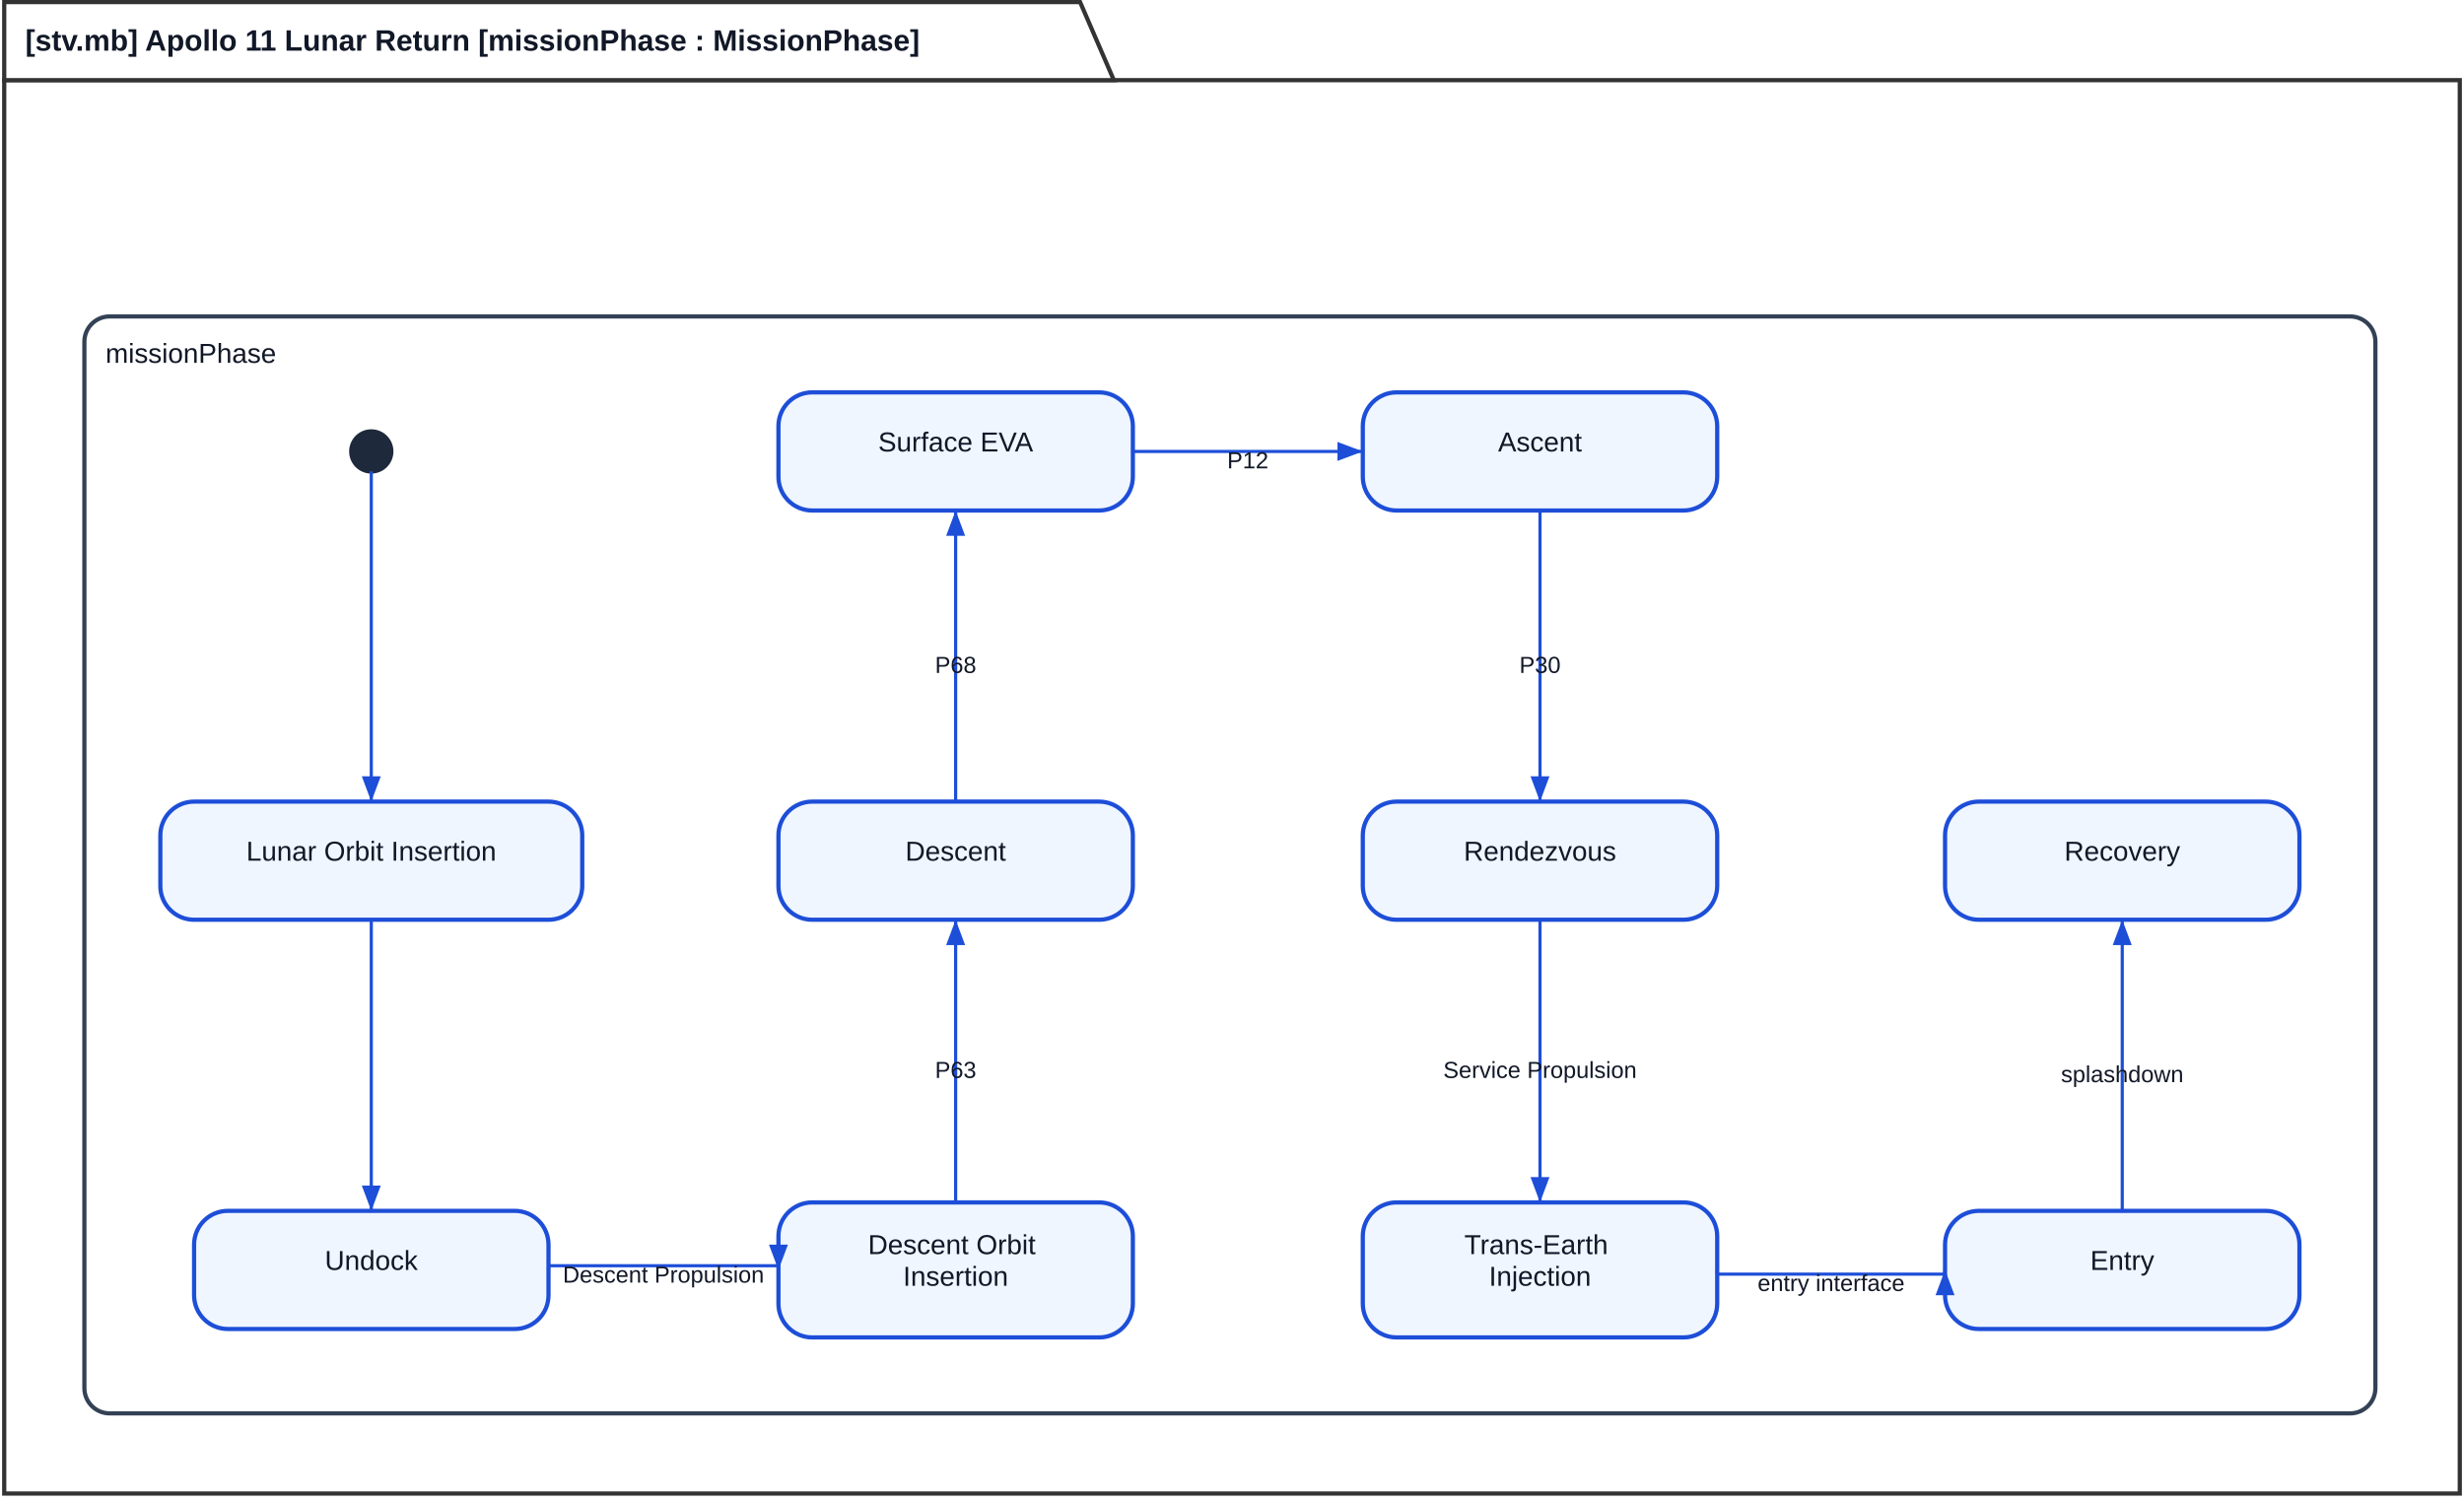
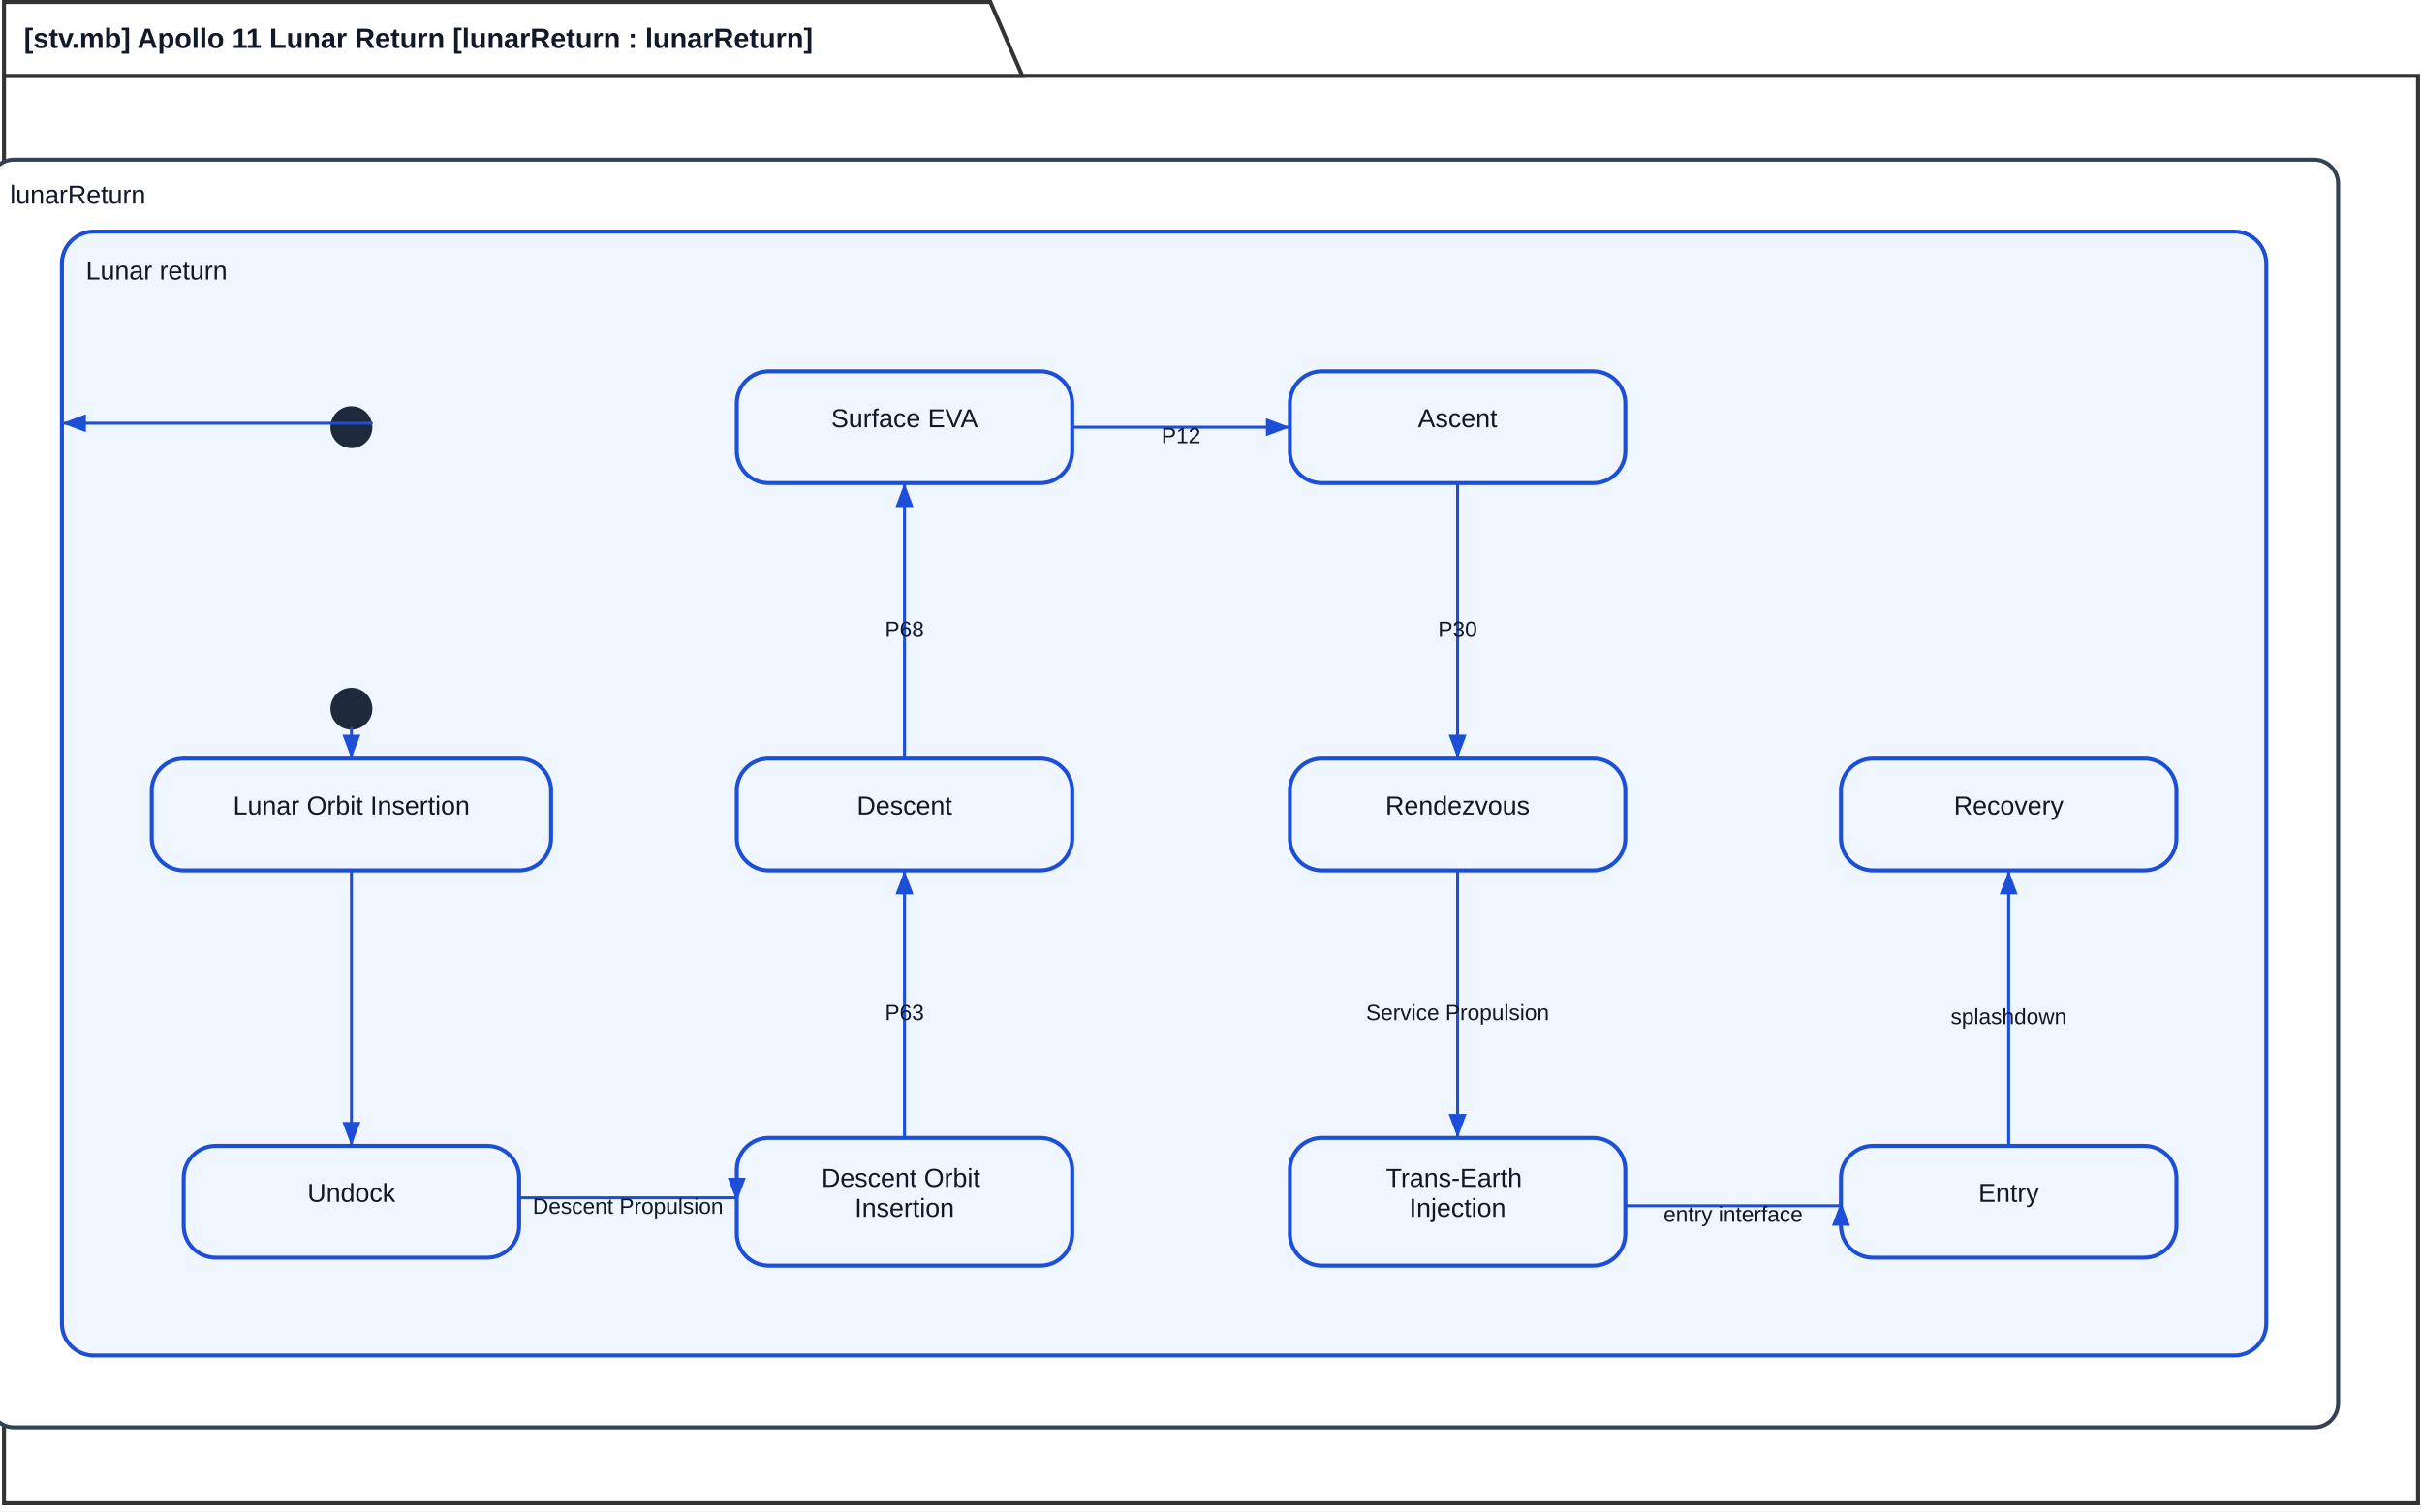
- <svg xmlns="http://www.w3.org/2000/svg" width="1168" height="712" viewBox="0 0 1168 712">
+ <svg xmlns="http://www.w3.org/2000/svg" width="1213" height="757" viewBox="0 0 1213 757">
  <defs>
    <style>text{font-family:Arial,Helvetica,sans-serif;fill:#111827}.label{font-size:13px}.small{font-size:11px}.header{font-size:14px;font-weight:600}</style>
    <marker id="arrow" markerWidth="8" markerHeight="6" refX="8" refY="3" orient="auto">
      <polygon points="0 0,8 3,0 6" fill="#1D4ED8" />
    </marker>
    <marker id="arrow-dark" markerWidth="8" markerHeight="6" refX="8" refY="3" orient="auto">
      <polygon points="0 0,8 3,0 6" fill="#334155" />
    </marker>
    <marker id="composition" markerWidth="12" markerHeight="12" refX="0" refY="6" orient="auto" markerUnits="strokeWidth">
      <polygon points="0 6,6 0,12 6,6 12" fill="#111827" stroke="#111827" />
    </marker>
  </defs>
-   <rect x="0" y="0" width="1168" height="712" fill="#FFFFFF" />
-   <rect x="2" y="38" width="1164" height="670" fill="none" stroke="#333333" stroke-width="2" />
-   <path d="M 2 1 H 512 L 528 38 H 2 Z" fill="#FFFFFF" stroke="#333333" stroke-width="2" />
-   <text class="header" x="12" y="24">[stv.mb] Apollo 11 Lunar Return [missionPhase : MissionPhase]</text>
-   <rect x="2" y="38" width="1164" height="672" fill="none" stroke="#333333" stroke-width="0" />
+   <rect x="0" y="0" width="1213" height="757" fill="#FFFFFF" />
+   <rect x="2" y="38" width="1209" height="715" fill="none" stroke="#333333" stroke-width="2" />
+   <path d="M 2 1 H 496 L 512 38 H 2 Z" fill="#FFFFFF" stroke="#333333" stroke-width="2" />
+   <text class="header" x="12" y="24">[stv.mb] Apollo 11 Lunar Return [lunarReturn : lunarReturn]</text>
+   <rect x="2" y="38" width="1209" height="717" fill="none" stroke="#333333" stroke-width="0" />
  <g transform="translate(2,40)">
-     <rect id="boundary" x="38" y="110" width="1086" height="520" rx="12" fill="#FFFFFF" stroke="#334155" stroke-width="2" />
-     <text class="label" x="48" y="132">missionPhase</text>
+     <rect id="boundary" x="-7" y="40" width="1176" height="635" rx="12" fill="#FFFFFF" stroke="#334155" stroke-width="2" />
+     <text class="label" x="3" y="62">lunarReturn</text>
+     <rect id="lunarReturn" x="29" y="76" width="1104" height="563" rx="16" fill="#EFF6FF" stroke="#1D4ED8" stroke-width="2" />
+     <text class="label" x="41" y="100">Lunar return</text>
    <circle id="initial" cx="174" cy="174" r="10" fill="#1E293B" stroke="#1E293B" stroke-width="1" />
+     <circle id="lunarInitial" cx="174" cy="315" r="10" fill="#1E293B" stroke="#1E293B" stroke-width="1" />
    <rect id="LOI" x="74" y="340" width="200" height="56" rx="16" fill="#EFF6FF" stroke="#1D4ED8" stroke-width="2" />
    <text class="label" text-anchor="middle" x="174" y="368">Lunar Orbit Insertion</text>
    <rect id="undock" x="90" y="534" width="168" height="56" rx="16" fill="#EFF6FF" stroke="#1D4ED8" stroke-width="2" />
    <text class="label" text-anchor="middle" x="174" y="562">Undock</text>
    <rect id="DOI" x="367" y="530" width="168" height="64" rx="16" fill="#EFF6FF" stroke="#1D4ED8" stroke-width="2" />
    <text class="label" text-anchor="middle">
      <tspan x="451" y="554.5">Descent Orbit</tspan>
      <tspan x="451" dy="15">Insertion</tspan>
    </text>
    <rect id="descent" x="367" y="340" width="168" height="56" rx="16" fill="#EFF6FF" stroke="#1D4ED8" stroke-width="2" />
    <text class="label" text-anchor="middle" x="451" y="368">Descent</text>
    <rect id="surfaceEVA" x="367" y="146" width="168" height="56" rx="16" fill="#EFF6FF" stroke="#1D4ED8" stroke-width="2" />
    <text class="label" text-anchor="middle" x="451" y="174">Surface EVA</text>
    <rect id="ascent" x="644" y="146" width="168" height="56" rx="16" fill="#EFF6FF" stroke="#1D4ED8" stroke-width="2" />
    <text class="label" text-anchor="middle" x="728" y="174">Ascent</text>
    <rect id="rendezvous" x="644" y="340" width="168" height="56" rx="16" fill="#EFF6FF" stroke="#1D4ED8" stroke-width="2" />
    <text class="label" text-anchor="middle" x="728" y="368">Rendezvous</text>
    <rect id="TEI" x="644" y="530" width="168" height="64" rx="16" fill="#EFF6FF" stroke="#1D4ED8" stroke-width="2" />
    <text class="label" text-anchor="middle">
      <tspan x="728" y="554.5">Trans-Earth</tspan>
      <tspan x="728" dy="15">Injection</tspan>
    </text>
    <rect id="entry" x="920" y="534" width="168" height="56" rx="16" fill="#EFF6FF" stroke="#1D4ED8" stroke-width="2" />
    <text class="label" text-anchor="middle" x="1004" y="562">Entry</text>
    <rect id="recovery" x="920" y="340" width="168" height="56" rx="16" fill="#EFF6FF" stroke="#1D4ED8" stroke-width="2" />
    <text class="label" text-anchor="middle" x="1004" y="368">Recovery</text>
-     <path d="M 174,184 L 174,340" fill="none" stroke="#1D4ED8" stroke-width="1.5" stroke-linejoin="round" stroke-linecap="round" marker-end="url(#arrow)" />
+     <path d="M 174,325 L 174,340" fill="none" stroke="#1D4ED8" stroke-width="1.5" stroke-linejoin="round" stroke-linecap="round" marker-end="url(#arrow)" />
    <path d="M 174,396 L 174,534" fill="none" stroke="#1D4ED8" stroke-width="1.5" stroke-linejoin="round" stroke-linecap="round" marker-end="url(#arrow)" />
    <path d="M 258,562 L 258,561 Q 258,560 259,560 L 366,560 Q 367,560 367,561 L 367,562" fill="none" stroke="#1D4ED8" stroke-width="1.5" stroke-linejoin="round" stroke-linecap="round" marker-end="url(#arrow)" />
    <path d="M 451,530 L 451,396" fill="none" stroke="#1D4ED8" stroke-width="1.5" stroke-linejoin="round" stroke-linecap="round" marker-end="url(#arrow)" />
    <path d="M 451,340 L 451,202" fill="none" stroke="#1D4ED8" stroke-width="1.5" stroke-linejoin="round" stroke-linecap="round" marker-end="url(#arrow)" />
    <path d="M 535,174 L 535,174 L 644,174 L 644,174" fill="none" stroke="#1D4ED8" stroke-width="1.5" stroke-linejoin="round" stroke-linecap="round" marker-end="url(#arrow)" />
    <path d="M 728,202 L 728,340" fill="none" stroke="#1D4ED8" stroke-width="1.5" stroke-linejoin="round" stroke-linecap="round" marker-end="url(#arrow)" />
    <path d="M 728,396 L 728,530" fill="none" stroke="#1D4ED8" stroke-width="1.5" stroke-linejoin="round" stroke-linecap="round" marker-end="url(#arrow)" />
    <path d="M 812,562 L 812,563 Q 812,564 813,564 L 919,564 Q 920,564 920,563 L 920,562" fill="none" stroke="#1D4ED8" stroke-width="1.5" stroke-linejoin="round" stroke-linecap="round" marker-end="url(#arrow)" />
    <path d="M 1004,534 L 1004,396" fill="none" stroke="#1D4ED8" stroke-width="1.5" stroke-linejoin="round" stroke-linecap="round" marker-end="url(#arrow)" />
+     <path d="M 184,172 L 114,172 Q 106,172 98,171.999 L 29,171.992" fill="none" stroke="#1D4ED8" stroke-width="1.5" stroke-linejoin="round" stroke-linecap="round" marker-end="url(#arrow)" />
    <text class="small" text-anchor="middle" x="312.5" y="568">Descent Propulsion</text>
    <text class="small" text-anchor="middle" x="451" y="471">P63</text>
    <text class="small" text-anchor="middle" x="451" y="279">P68</text>
    <text class="small" text-anchor="middle" x="589.5" y="182">P12</text>
    <text class="small" text-anchor="middle" x="728" y="279">P30</text>
    <text class="small" text-anchor="middle" x="728" y="471">Service Propulsion</text>
    <text class="small" text-anchor="middle" x="866" y="572">entry interface</text>
    <text class="small" text-anchor="middle" x="1004" y="473">splashdown</text>
  </g>
</svg>
